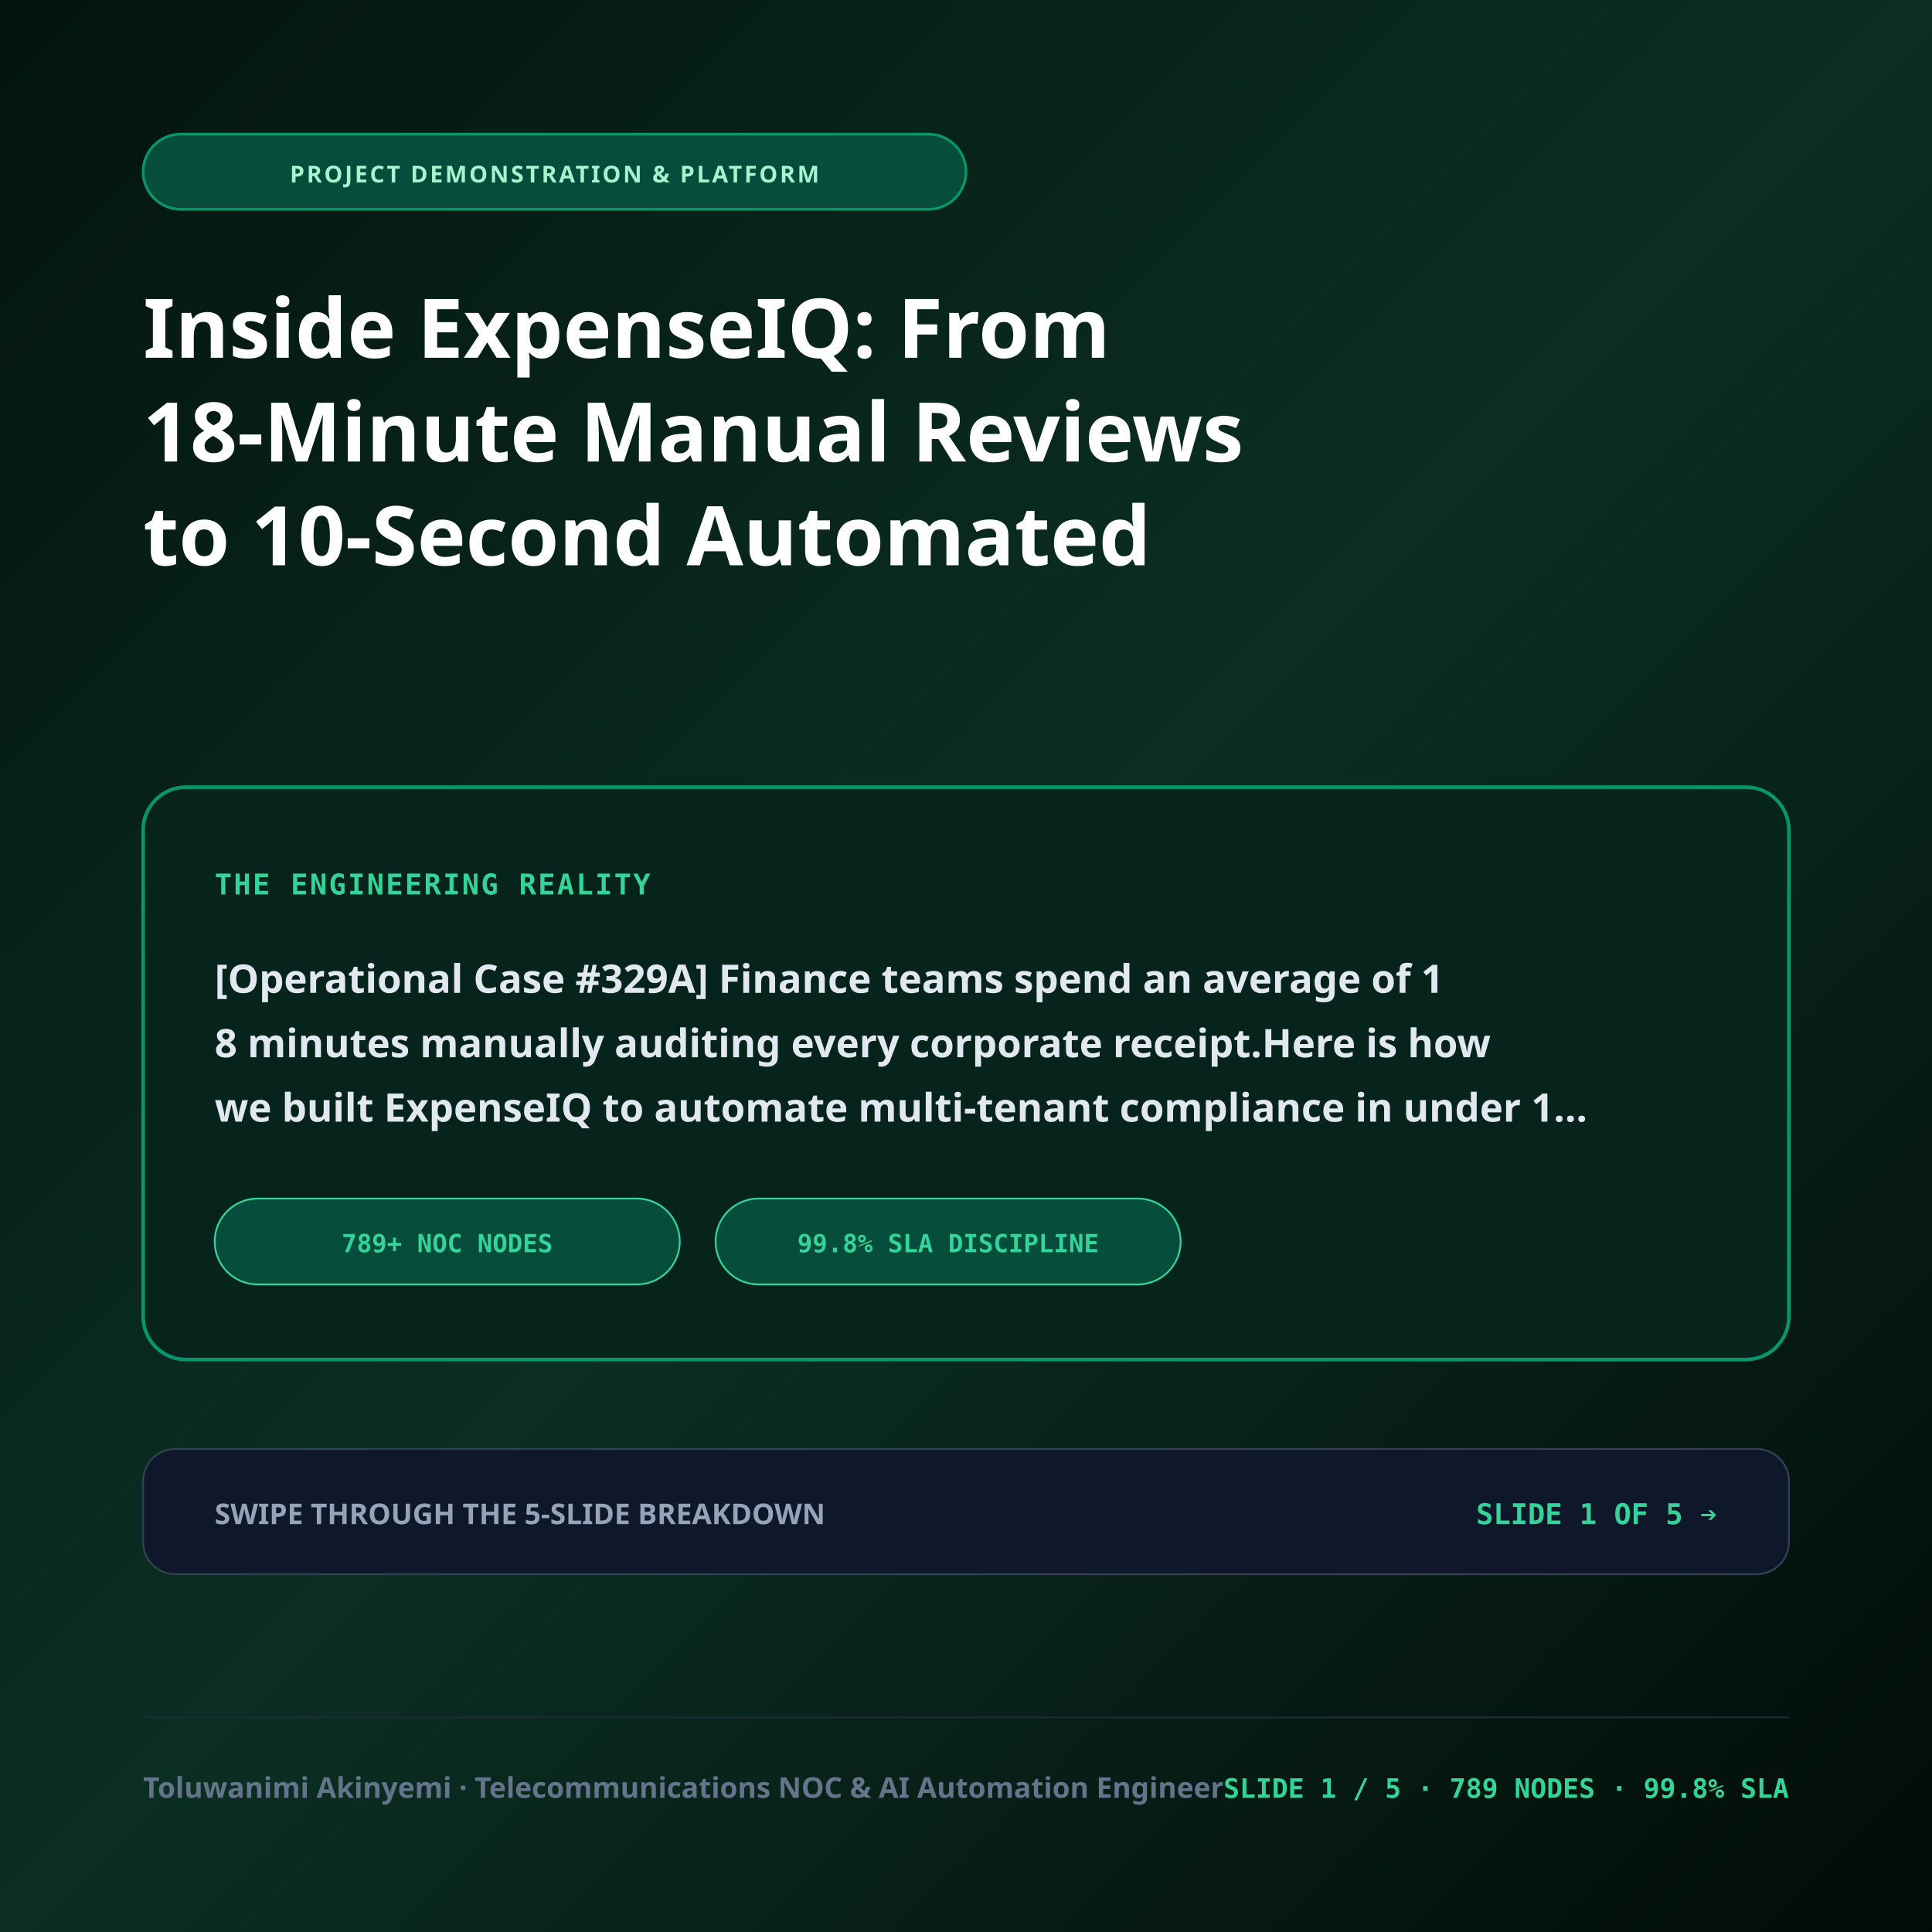
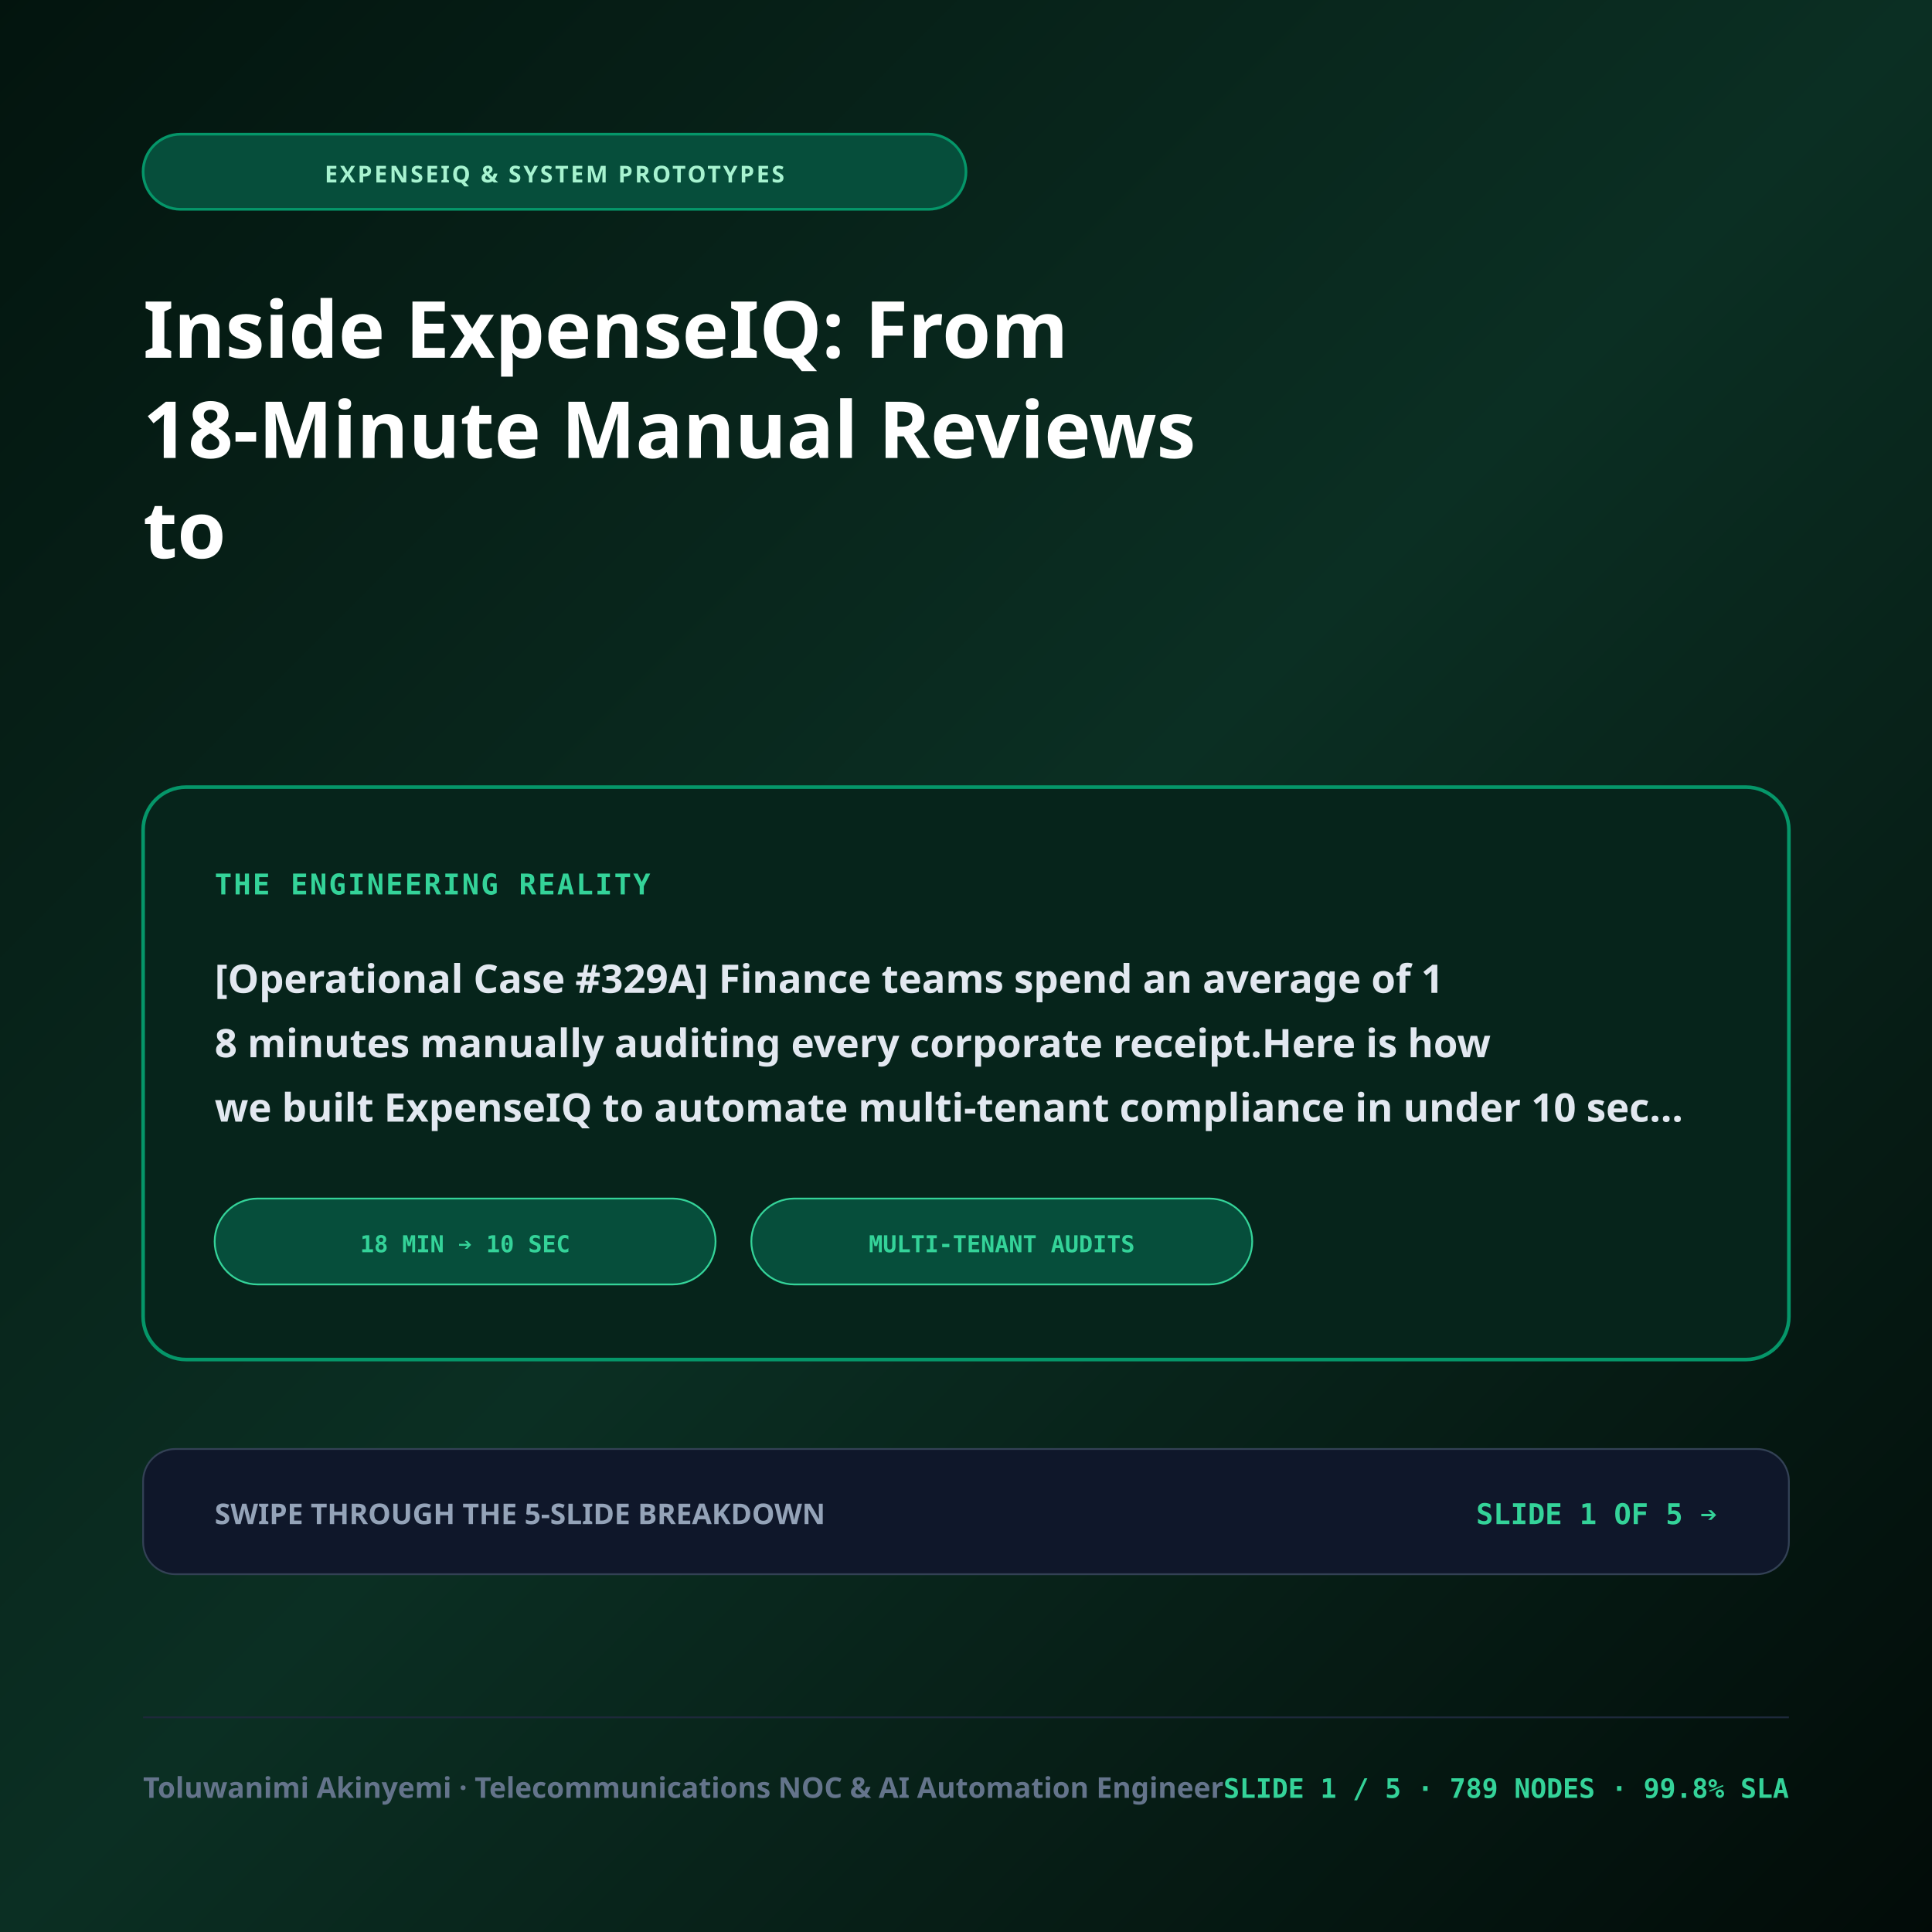
<svg xmlns="http://www.w3.org/2000/svg" viewBox="0 0 1080 1080" width="1080" height="1080">
  <defs>
    <linearGradient id="bg_post-d950d6e1_s1" x1="0%" y1="0%" x2="100%" y2="100%">
      <stop offset="0%" stop-color="#03140E" />
      <stop offset="50%" stop-color="#0B2F23" />
      <stop offset="100%" stop-color="#020B08" />
    </linearGradient>
  </defs>
  <rect width="1080" height="1080" fill="url(#bg_post-d950d6e1_s1)" />
  <rect x="80" y="75" width="460" height="42" rx="21" fill="#064E3B" stroke="#059669" stroke-width="1.5" />
-   <text x="310" y="102" fill="#A7F3D0" font-family="'Plus Jakarta Sans', system-ui, sans-serif" font-size="13" font-weight="800" letter-spacing="1.2" text-anchor="middle">PROJECT DEMONSTRATION &amp; PLATFORM</text>
-   <text x="80" y="200" fill="#FFFFFF" font-family="'Plus Jakarta Sans', system-ui, sans-serif" font-size="46" font-weight="800">
+   <text x="310" y="102" fill="#A7F3D0" font-family="'Plus Jakarta Sans', system-ui, sans-serif" font-size="13" font-weight="800" letter-spacing="1.2" text-anchor="middle">EXPENSEIQ &amp; SYSTEM PROTOTYPES</text>
+   <text x="80" y="200" fill="#FFFFFF" font-family="'Plus Jakarta Sans', system-ui, sans-serif" font-size="44" font-weight="800">
    <tspan x="80" dy="0">Inside ExpenseIQ: From</tspan>
-     <tspan x="80" dy="58">18-Minute Manual Reviews</tspan>
-     <tspan x="80" dy="58">to 10-Second Automated</tspan>
+     <tspan x="80" dy="56">18-Minute Manual Reviews</tspan>
+     <tspan x="80" dy="56">to</tspan>
  </text>
  <rect x="80" y="440" width="920" height="320" rx="24" fill="#06241B" stroke="#059669" stroke-width="2" />
  <text x="120" y="500" fill="#34D399" font-family="'JetBrains Mono', monospace" font-size="16" font-weight="700" letter-spacing="1">THE ENGINEERING REALITY</text>
-   <text x="120" y="555" fill="#E2E8F0" font-family="'Plus Jakarta Sans', sans-serif" font-size="22" font-weight="600" width="840">
+   <text x="120" y="555" fill="#E2E8F0" font-family="'Plus Jakarta Sans', sans-serif" font-size="22" font-weight="600">
    <tspan x="120" dy="0">[Operational Case #329A] Finance teams spend an average of 1</tspan>
    <tspan x="120" dy="36">8 minutes manually auditing every corporate receipt.
Here is how </tspan>
-     <tspan x="120" dy="36">we built ExpenseIQ to automate multi-tenant compliance in under 1...</tspan>
+     <tspan x="120" dy="36">we built ExpenseIQ to automate multi-tenant compliance in under 10 sec...</tspan>
  </text>
  <g transform="translate(120, 670)">
-     <rect x="0" y="0" width="260" height="48" rx="24" fill="#064E3B" stroke="#34D399" />
-     <text x="130" y="30" fill="#34D399" font-family="'JetBrains Mono', monospace" font-size="14" font-weight="800" text-anchor="middle">789+ NOC NODES</text>
-     <rect x="280" y="0" width="260" height="48" rx="24" fill="#064E3B" stroke="#34D399" />
-     <text x="410" y="30" fill="#34D399" font-family="'JetBrains Mono', monospace" font-size="14" font-weight="800" text-anchor="middle">99.8% SLA DISCIPLINE</text>
+     <rect x="0" y="0" width="280" height="48" rx="24" fill="#064E3B" stroke="#34D399" />
+     <text x="140" y="30" fill="#34D399" font-family="'JetBrains Mono', monospace" font-size="13" font-weight="800" text-anchor="middle">18 MIN ➔ 10 SEC</text>
+     <rect x="300" y="0" width="280" height="48" rx="24" fill="#064E3B" stroke="#34D399" />
+     <text x="440" y="30" fill="#34D399" font-family="'JetBrains Mono', monospace" font-size="13" font-weight="800" text-anchor="middle">MULTI-TENANT AUDITS</text>
  </g>
  <g transform="translate(80, 810)">
    <rect x="0" y="0" width="920" height="70" rx="18" fill="#0F172A" stroke="#334155" />
    <text x="40" y="42" fill="#94A3B8" font-family="'Plus Jakarta Sans', sans-serif" font-size="16" font-weight="600">SWIPE THROUGH THE 5-SLIDE BREAKDOWN</text>
    <text x="880" y="42" fill="#34D399" font-family="'JetBrains Mono', monospace" font-size="16" font-weight="800" text-anchor="end">SLIDE 1 OF 5 ➔</text>
  </g>
  <line x1="80" y1="960" x2="1000" y2="960" stroke="#1E293B" stroke-width="1" />
  <text x="80" y="1005" fill="#64748B" font-family="'Plus Jakarta Sans', sans-serif" font-size="16" font-weight="600">
    Toluwanimi Akinyemi · Telecommunications NOC &amp; AI Automation Engineer
  </text>
  <text x="1000" y="1005" fill="#34D399" font-family="'JetBrains Mono', monospace" font-size="15" font-weight="700" text-anchor="end">
    SLIDE 1 / 5 · 789 NODES · 99.8% SLA
  </text>
</svg>
